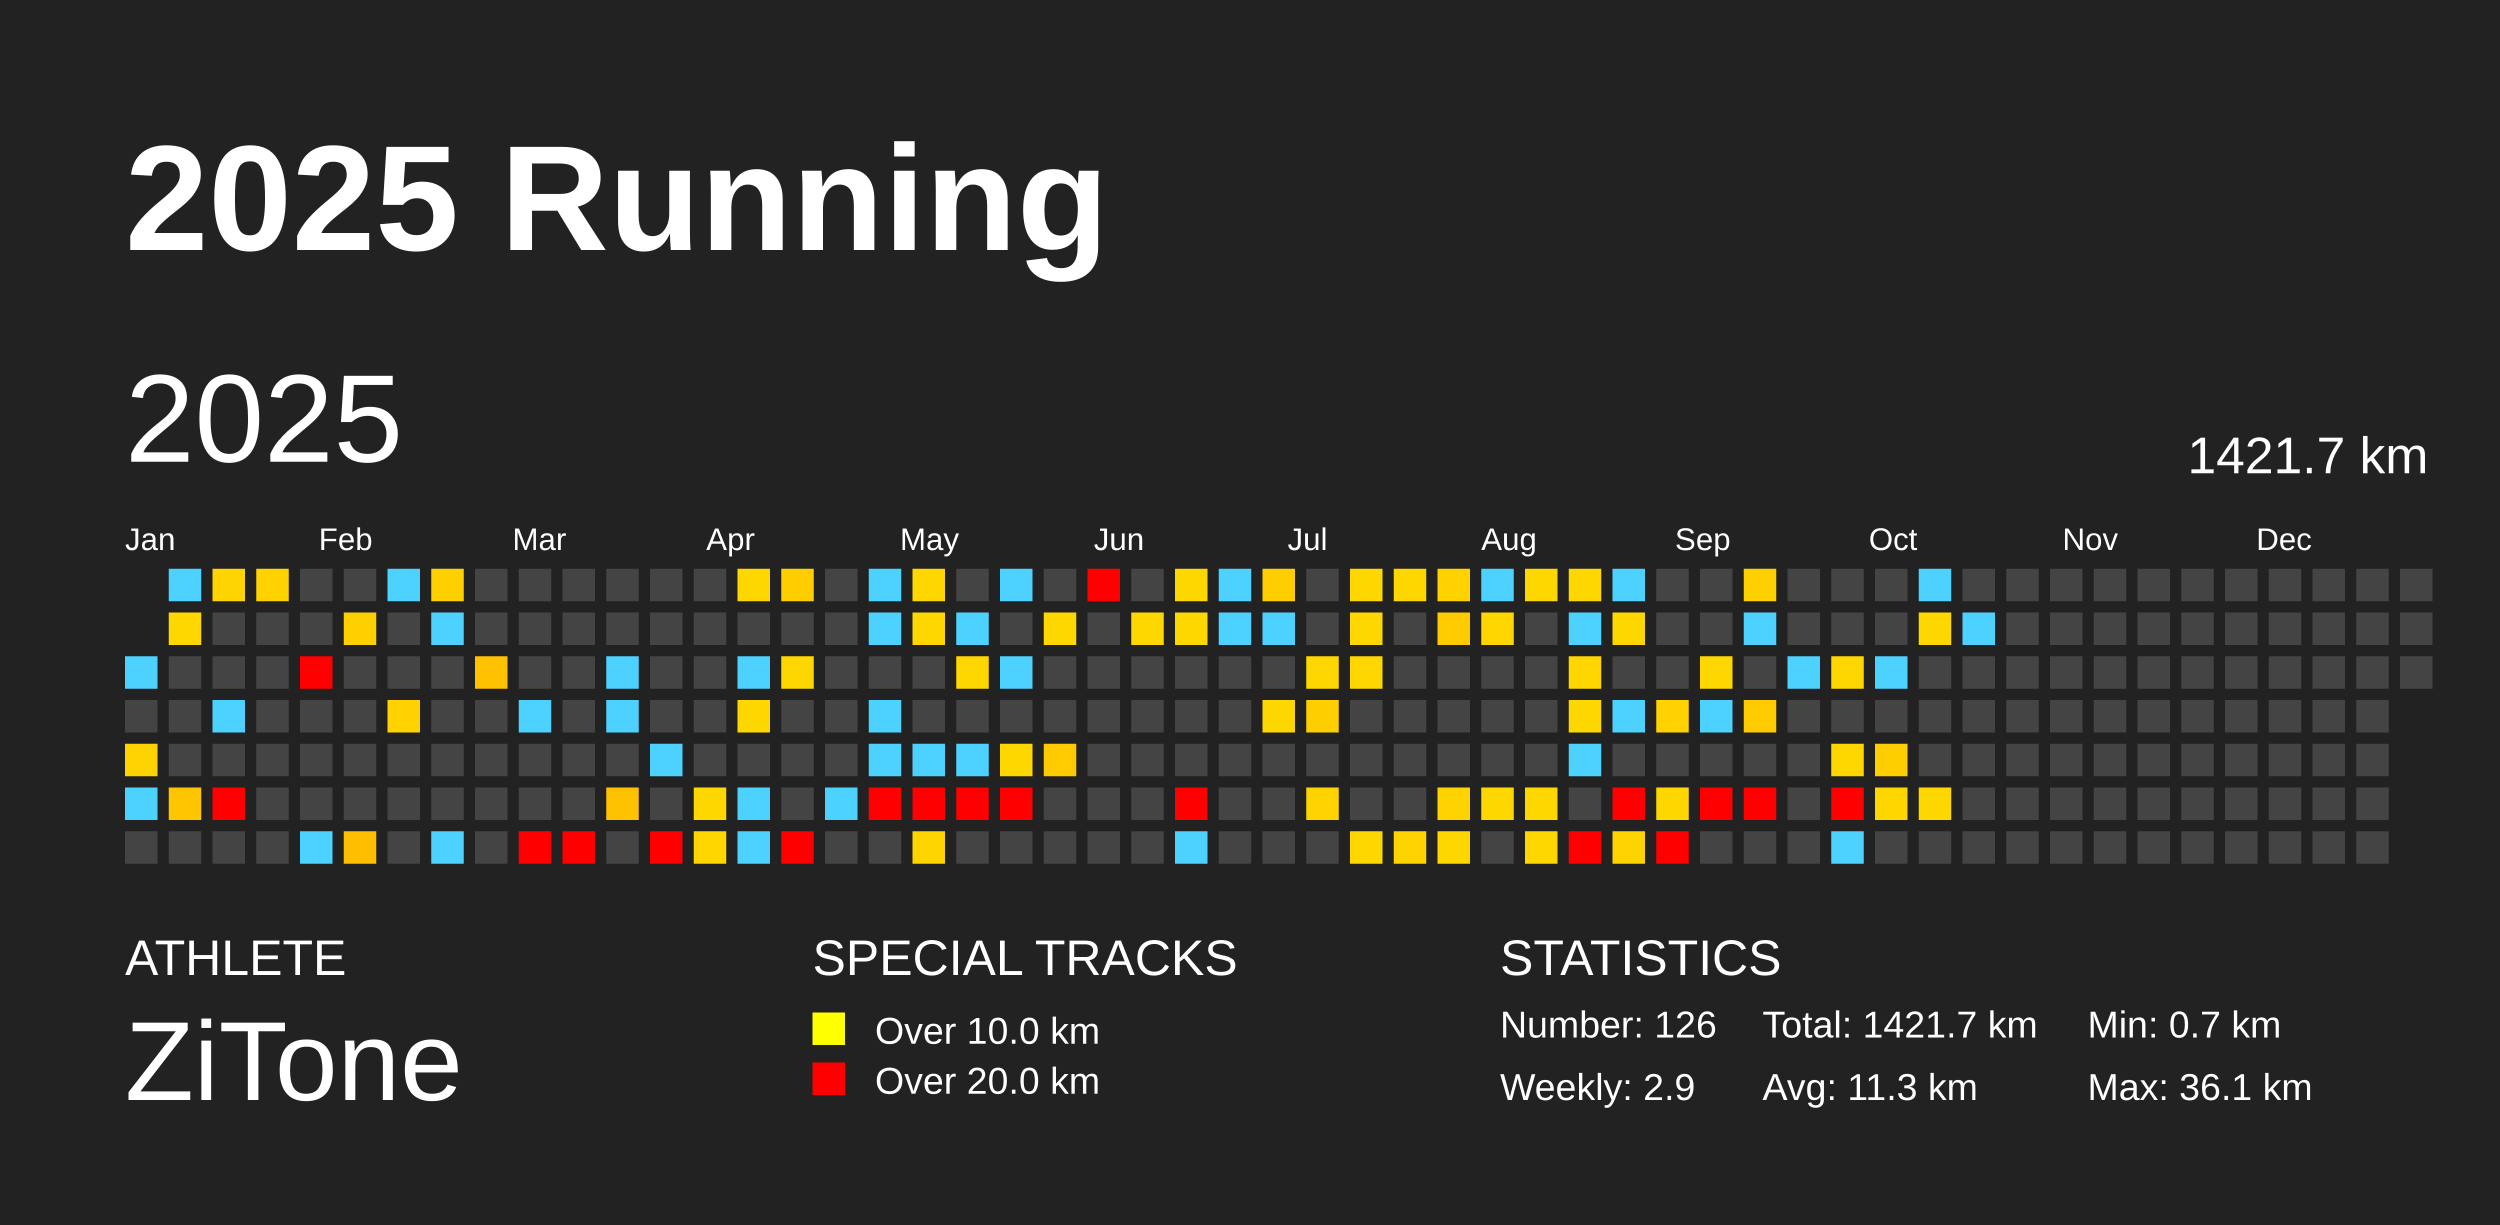
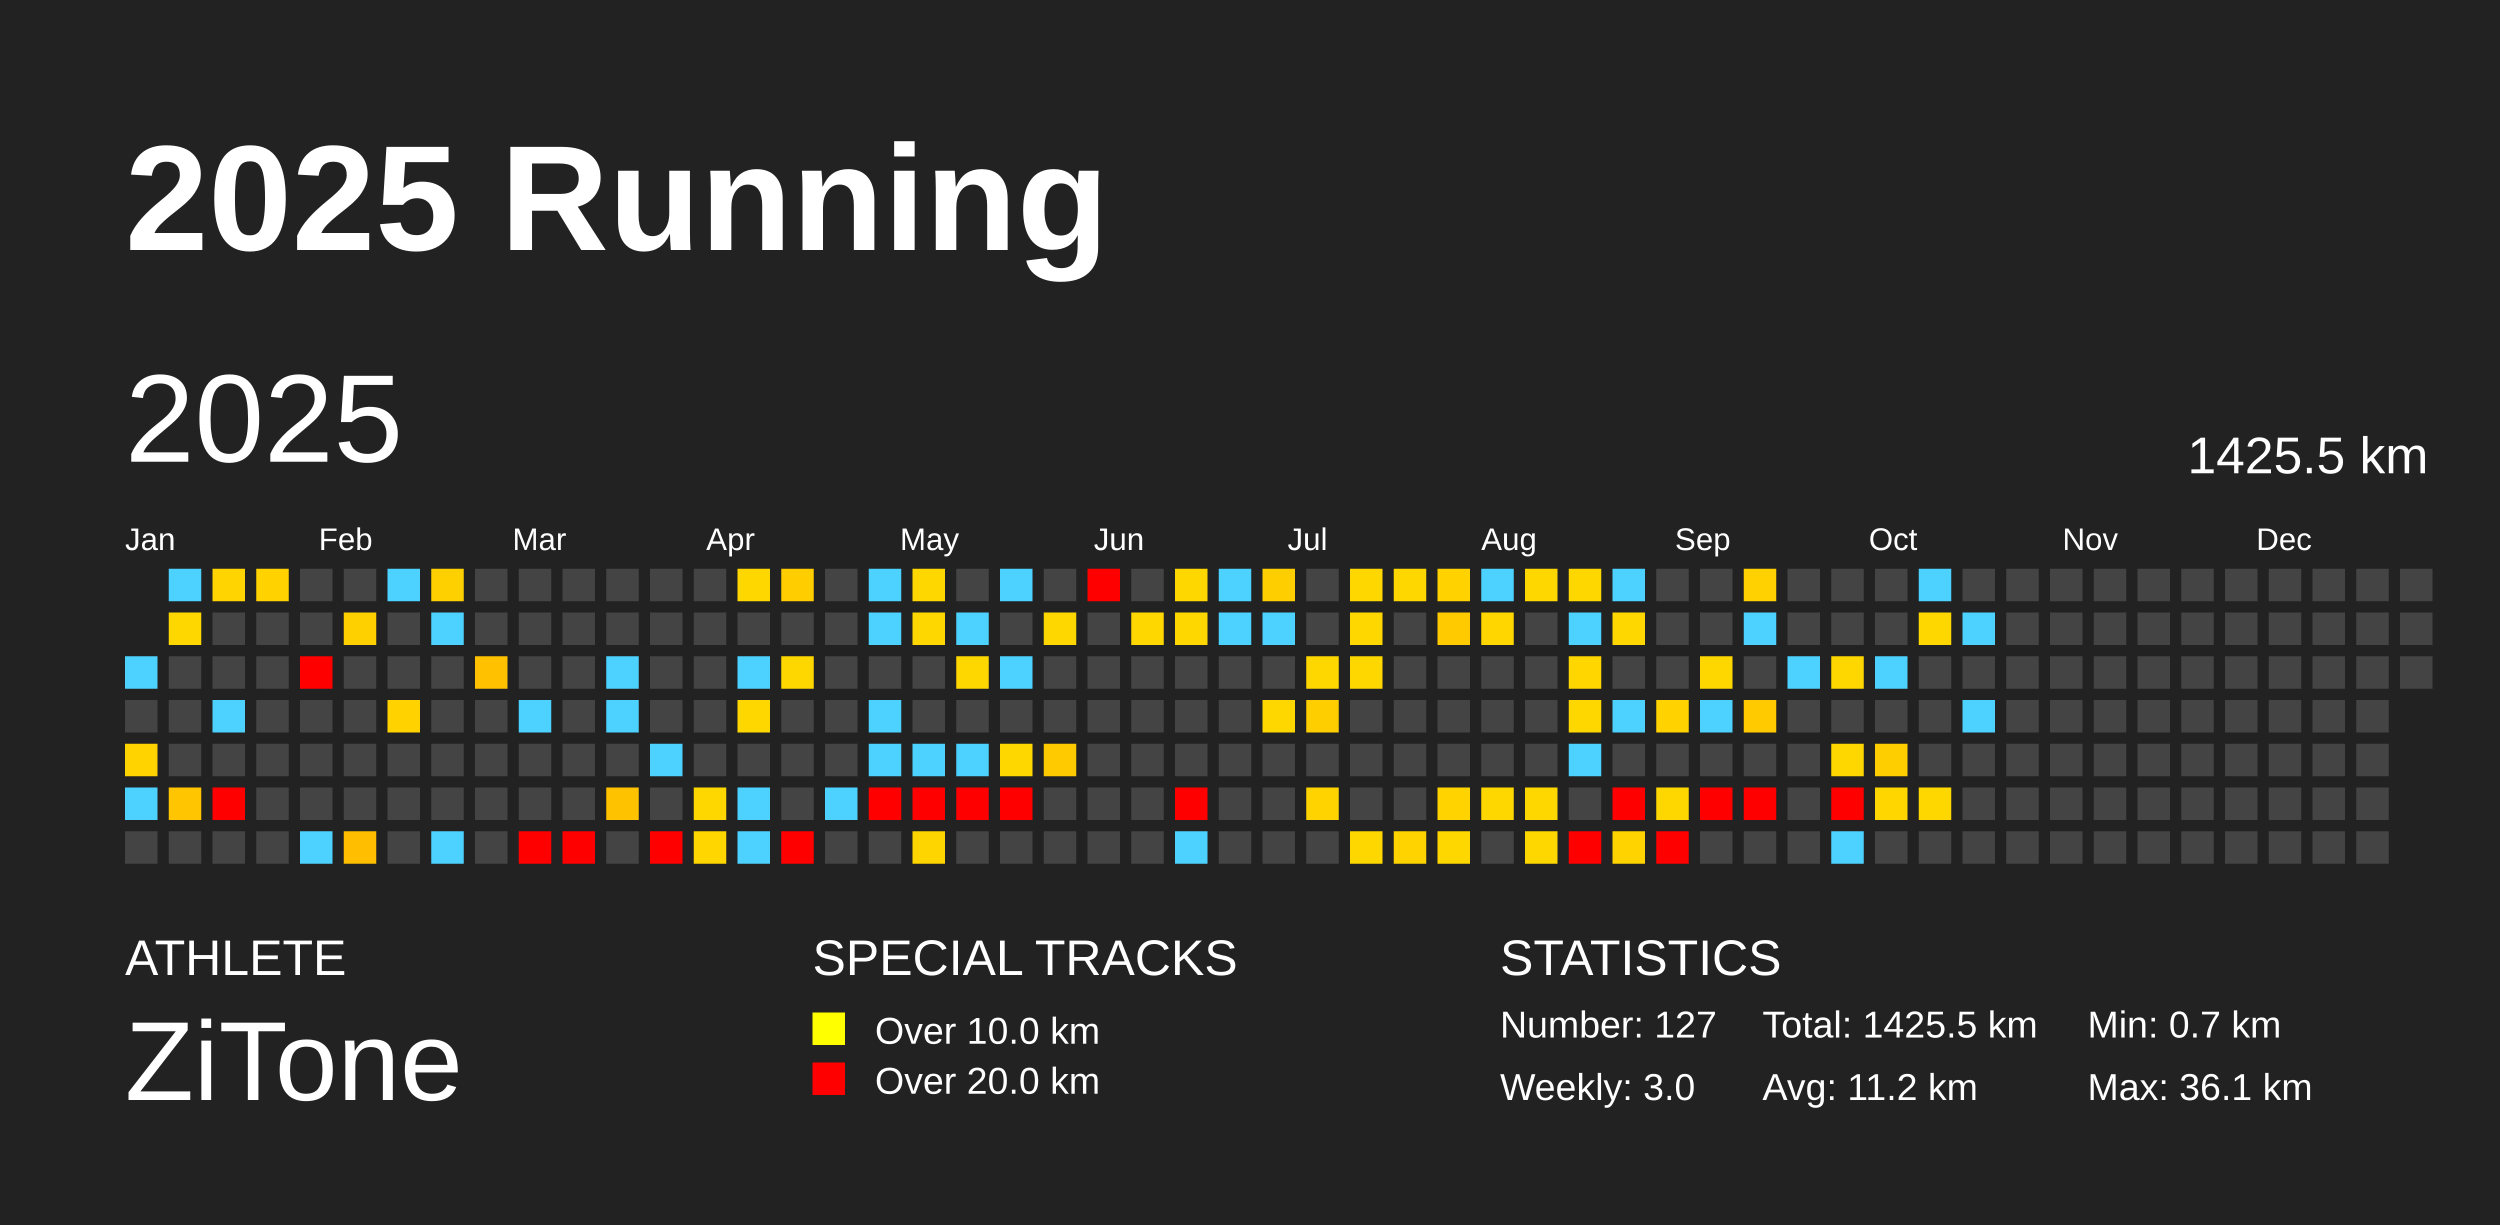
<svg xmlns="http://www.w3.org/2000/svg" baseProfile="full" height="98mm" version="1.1" viewBox="0,0,200,98" width="200mm">
  <defs />
  <rect fill="#222222" height="98" width="200" x="0" y="0" />
  <text fill="#FFFFFF" style="font-size:12px; font-family:Arial; font-weight:bold;" x="10" y="20">2025 Running</text>
  <text fill="#FFFFFF" style="font-size:4px; font-family:Arial" x="10" y="78">ATHLETE</text>
  <text fill="#FFFFFF" style="font-size:9px; font-family:Arial" x="10" y="88">ZiTone</text>
  <text fill="#FFFFFF" style="font-size:4px; font-family:Arial" x="65" y="78">SPECIAL TRACKS</text>
  <rect fill="yellow" height="2.6" width="2.6" x="65" y="81" />
  <text fill="#FFFFFF" style="font-size:3px; font-family:Arial" x="70" y="83.5">Over 10.0 km</text>
  <rect fill="red" height="2.6" width="2.6" x="65" y="85" />
  <text fill="#FFFFFF" style="font-size:3px; font-family:Arial" x="70" y="87.5">Over 20.0 km</text>
  <text fill="#FFFFFF" style="font-size:4px; font-family:Arial" x="120" y="78">STATISTICS</text>
-   <text fill="#FFFFFF" style="font-size:3px; font-family:Arial" x="120" y="83">Number: 126</text>
-   <text fill="#FFFFFF" style="font-size:3px; font-family:Arial" x="120" y="88">Weekly: 2.9</text>
-   <text fill="#FFFFFF" style="font-size:3px; font-family:Arial" x="141" y="83">Total: 1421.7 km</text>
-   <text fill="#FFFFFF" style="font-size:3px; font-family:Arial" x="141" y="88">Avg: 11.3 km</text>
+   <text fill="#FFFFFF" style="font-size:3px; font-family:Arial" x="120" y="83">Number: 127</text>
+   <text fill="#FFFFFF" style="font-size:3px; font-family:Arial" x="120" y="88">Weekly: 3.0</text>
+   <text fill="#FFFFFF" style="font-size:3px; font-family:Arial" x="141" y="83">Total: 1425.5 km</text>
+   <text fill="#FFFFFF" style="font-size:3px; font-family:Arial" x="141" y="88">Avg: 11.2 km</text>
  <text fill="#FFFFFF" style="font-size:3px; font-family:Arial" x="167" y="83">Min: 0.7 km</text>
  <text fill="#FFFFFF" style="font-size:3px; font-family:Arial" x="167" y="88">Max: 36.1 km</text>
  <text dominant-baseline="hanging" fill="#FFFFFF" style="font-size:10.0px; font-family:Arial;" x="10" y="30">2025</text>
-   <text dominant-baseline="hanging" fill="#FFFFFF" style="font-size:4.125px; font-family:Arial;" x="175" y="35">1421.7 km</text>
+   <text dominant-baseline="hanging" fill="#FFFFFF" style="font-size:4.125px; font-family:Arial;" x="175" y="35">1425.5 km</text>
  <text fill="#FFFFFF" style="font-size:2.5px; font-family:Arial" x="10.0" y="44">Jan</text>
  <text fill="#FFFFFF" style="font-size:2.5px; font-family:Arial" x="25.5" y="44">Feb</text>
  <text fill="#FFFFFF" style="font-size:2.5px; font-family:Arial" x="41.0" y="44">Mar</text>
  <text fill="#FFFFFF" style="font-size:2.5px; font-family:Arial" x="56.5" y="44">Apr</text>
  <text fill="#FFFFFF" style="font-size:2.5px; font-family:Arial" x="72.0" y="44">May</text>
  <text fill="#FFFFFF" style="font-size:2.5px; font-family:Arial" x="87.5" y="44">Jun</text>
  <text fill="#FFFFFF" style="font-size:2.5px; font-family:Arial" x="103.0" y="44">Jul</text>
  <text fill="#FFFFFF" style="font-size:2.5px; font-family:Arial" x="118.5" y="44">Aug</text>
  <text fill="#FFFFFF" style="font-size:2.5px; font-family:Arial" x="134.0" y="44">Sep</text>
  <text fill="#FFFFFF" style="font-size:2.5px; font-family:Arial" x="149.5" y="44">Oct</text>
  <text fill="#FFFFFF" style="font-size:2.5px; font-family:Arial" x="165.0" y="44">Nov</text>
  <text fill="#FFFFFF" style="font-size:2.5px; font-family:Arial" x="180.5" y="44">Dec</text>
  <rect fill="#4dd2ff" height="2.6" width="2.6" x="10.0" y="52.5" />
  <rect fill="#444444" height="2.6" width="2.6" x="10.0" y="56.0" />
  <rect fill="#ffd300" height="2.6" width="2.6" x="10.0" y="59.5" />
  <rect fill="#4dd2ff" height="2.6" width="2.6" x="10.0" y="63.0" />
  <rect fill="#444444" height="2.6" width="2.6" x="10.0" y="66.5" />
  <rect fill="#4dd2ff" height="2.6" width="2.6" x="13.5" y="45.5" />
  <rect fill="#ffd700" height="2.6" width="2.6" x="13.5" y="49.0" />
  <rect fill="#444444" height="2.6" width="2.6" x="13.5" y="52.5" />
  <rect fill="#444444" height="2.6" width="2.6" x="13.5" y="56.0" />
  <rect fill="#444444" height="2.6" width="2.6" x="13.5" y="59.5" />
  <rect fill="#ffc500" height="2.6" width="2.6" x="13.5" y="63.0" />
  <rect fill="#444444" height="2.6" width="2.6" x="13.5" y="66.5" />
  <rect fill="#ffd400" height="2.6" width="2.6" x="17.0" y="45.5" />
  <rect fill="#444444" height="2.6" width="2.6" x="17.0" y="49.0" />
  <rect fill="#444444" height="2.6" width="2.6" x="17.0" y="52.5" />
  <rect fill="#4dd2ff" height="2.6" width="2.6" x="17.0" y="56.0" />
  <rect fill="#444444" height="2.6" width="2.6" x="17.0" y="59.5" />
  <rect fill="red" height="2.6" width="2.6" x="17.0" y="63.0" />
  <rect fill="#444444" height="2.6" width="2.6" x="17.0" y="66.5" />
  <rect fill="#ffd200" height="2.6" width="2.6" x="20.5" y="45.5" />
  <rect fill="#444444" height="2.6" width="2.6" x="20.5" y="49.0" />
  <rect fill="#444444" height="2.6" width="2.6" x="20.5" y="52.5" />
  <rect fill="#444444" height="2.6" width="2.6" x="20.5" y="56.0" />
  <rect fill="#444444" height="2.6" width="2.6" x="20.5" y="59.5" />
  <rect fill="#444444" height="2.6" width="2.6" x="20.5" y="63.0" />
  <rect fill="#444444" height="2.6" width="2.6" x="20.5" y="66.5" />
  <rect fill="#444444" height="2.6" width="2.6" x="24.0" y="45.5" />
  <rect fill="#444444" height="2.6" width="2.6" x="24.0" y="49.0" />
  <rect fill="red" height="2.6" width="2.6" x="24.0" y="52.5" />
  <rect fill="#444444" height="2.6" width="2.6" x="24.0" y="56.0" />
  <rect fill="#444444" height="2.6" width="2.6" x="24.0" y="59.5" />
  <rect fill="#444444" height="2.6" width="2.6" x="24.0" y="63.0" />
  <rect fill="#4dd2ff" height="2.6" width="2.6" x="24.0" y="66.5" />
  <rect fill="#444444" height="2.6" width="2.6" x="27.5" y="45.5" />
  <rect fill="#ffd000" height="2.6" width="2.6" x="27.5" y="49.0" />
  <rect fill="#444444" height="2.6" width="2.6" x="27.5" y="52.5" />
  <rect fill="#444444" height="2.6" width="2.6" x="27.5" y="56.0" />
  <rect fill="#444444" height="2.6" width="2.6" x="27.5" y="59.5" />
  <rect fill="#444444" height="2.6" width="2.6" x="27.5" y="63.0" />
  <rect fill="#ffbe00" height="2.6" width="2.6" x="27.5" y="66.5" />
  <rect fill="#4dd2ff" height="2.6" width="2.6" x="31.0" y="45.5" />
  <rect fill="#444444" height="2.6" width="2.6" x="31.0" y="49.0" />
  <rect fill="#444444" height="2.6" width="2.6" x="31.0" y="52.5" />
  <rect fill="#ffd200" height="2.6" width="2.6" x="31.0" y="56.0" />
  <rect fill="#444444" height="2.6" width="2.6" x="31.0" y="59.5" />
  <rect fill="#444444" height="2.6" width="2.6" x="31.0" y="63.0" />
  <rect fill="#444444" height="2.6" width="2.6" x="31.0" y="66.5" />
  <rect fill="#ffd000" height="2.6" width="2.6" x="34.5" y="45.5" />
  <rect fill="#4dd2ff" height="2.6" width="2.6" x="34.5" y="49.0" />
  <rect fill="#444444" height="2.6" width="2.6" x="34.5" y="52.5" />
  <rect fill="#444444" height="2.6" width="2.6" x="34.5" y="56.0" />
  <rect fill="#444444" height="2.6" width="2.6" x="34.5" y="59.5" />
  <rect fill="#444444" height="2.6" width="2.6" x="34.5" y="63.0" />
  <rect fill="#4dd2ff" height="2.6" width="2.6" x="34.5" y="66.5" />
  <rect fill="#444444" height="2.6" width="2.6" x="38.0" y="45.5" />
  <rect fill="#444444" height="2.6" width="2.6" x="38.0" y="49.0" />
  <rect fill="#ffc100" height="2.6" width="2.6" x="38.0" y="52.5" />
  <rect fill="#444444" height="2.6" width="2.6" x="38.0" y="56.0" />
  <rect fill="#444444" height="2.6" width="2.6" x="38.0" y="59.5" />
  <rect fill="#444444" height="2.6" width="2.6" x="38.0" y="63.0" />
  <rect fill="#444444" height="2.6" width="2.6" x="38.0" y="66.5" />
  <rect fill="#444444" height="2.6" width="2.6" x="41.5" y="45.5" />
  <rect fill="#444444" height="2.6" width="2.6" x="41.5" y="49.0" />
  <rect fill="#444444" height="2.6" width="2.6" x="41.5" y="52.5" />
  <rect fill="#4dd2ff" height="2.6" width="2.6" x="41.5" y="56.0" />
  <rect fill="#444444" height="2.6" width="2.6" x="41.5" y="59.5" />
  <rect fill="#444444" height="2.6" width="2.6" x="41.5" y="63.0" />
  <rect fill="red" height="2.6" width="2.6" x="41.5" y="66.5" />
  <rect fill="#444444" height="2.6" width="2.6" x="45.0" y="45.5" />
  <rect fill="#444444" height="2.6" width="2.6" x="45.0" y="49.0" />
  <rect fill="#444444" height="2.6" width="2.6" x="45.0" y="52.5" />
  <rect fill="#444444" height="2.6" width="2.6" x="45.0" y="56.0" />
  <rect fill="#444444" height="2.6" width="2.6" x="45.0" y="59.5" />
  <rect fill="#444444" height="2.6" width="2.6" x="45.0" y="63.0" />
  <rect fill="red" height="2.6" width="2.6" x="45.0" y="66.5" />
  <rect fill="#444444" height="2.6" width="2.6" x="48.5" y="45.5" />
  <rect fill="#444444" height="2.6" width="2.6" x="48.5" y="49.0" />
  <rect fill="#4dd2ff" height="2.6" width="2.6" x="48.5" y="52.5" />
  <rect fill="#4dd2ff" height="2.6" width="2.6" x="48.5" y="56.0" />
  <rect fill="#444444" height="2.6" width="2.6" x="48.5" y="59.5" />
  <rect fill="#ffc200" height="2.6" width="2.6" x="48.5" y="63.0" />
  <rect fill="#444444" height="2.6" width="2.6" x="48.5" y="66.5" />
  <rect fill="#444444" height="2.6" width="2.6" x="52.0" y="45.5" />
  <rect fill="#444444" height="2.6" width="2.6" x="52.0" y="49.0" />
  <rect fill="#444444" height="2.6" width="2.6" x="52.0" y="52.5" />
  <rect fill="#444444" height="2.6" width="2.6" x="52.0" y="56.0" />
  <rect fill="#4dd2ff" height="2.6" width="2.6" x="52.0" y="59.5" />
  <rect fill="#444444" height="2.6" width="2.6" x="52.0" y="63.0" />
  <rect fill="red" height="2.6" width="2.6" x="52.0" y="66.5" />
  <rect fill="#444444" height="2.6" width="2.6" x="55.5" y="45.5" />
  <rect fill="#444444" height="2.6" width="2.6" x="55.5" y="49.0" />
  <rect fill="#444444" height="2.6" width="2.6" x="55.5" y="52.5" />
  <rect fill="#444444" height="2.6" width="2.6" x="55.5" y="56.0" />
  <rect fill="#444444" height="2.6" width="2.6" x="55.5" y="59.5" />
  <rect fill="#ffd700" height="2.6" width="2.6" x="55.5" y="63.0" />
  <rect fill="#ffd600" height="2.6" width="2.6" x="55.5" y="66.5" />
  <rect fill="#ffd700" height="2.6" width="2.6" x="59.0" y="45.5" />
  <rect fill="#444444" height="2.6" width="2.6" x="59.0" y="49.0" />
  <rect fill="#4dd2ff" height="2.6" width="2.6" x="59.0" y="52.5" />
  <rect fill="#ffd700" height="2.6" width="2.6" x="59.0" y="56.0" />
  <rect fill="#444444" height="2.6" width="2.6" x="59.0" y="59.5" />
  <rect fill="#4dd2ff" height="2.6" width="2.6" x="59.0" y="63.0" />
  <rect fill="#4dd2ff" height="2.6" width="2.6" x="59.0" y="66.5" />
  <rect fill="#ffcd00" height="2.6" width="2.6" x="62.5" y="45.5" />
  <rect fill="#444444" height="2.6" width="2.6" x="62.5" y="49.0" />
  <rect fill="#ffd700" height="2.6" width="2.6" x="62.5" y="52.5" />
  <rect fill="#444444" height="2.6" width="2.6" x="62.5" y="56.0" />
  <rect fill="#444444" height="2.6" width="2.6" x="62.5" y="59.5" />
  <rect fill="#444444" height="2.6" width="2.6" x="62.5" y="63.0" />
  <rect fill="red" height="2.6" width="2.6" x="62.5" y="66.5" />
  <rect fill="#444444" height="2.6" width="2.6" x="66.0" y="45.5" />
  <rect fill="#444444" height="2.6" width="2.6" x="66.0" y="49.0" />
  <rect fill="#444444" height="2.6" width="2.6" x="66.0" y="52.5" />
  <rect fill="#444444" height="2.6" width="2.6" x="66.0" y="56.0" />
  <rect fill="#444444" height="2.6" width="2.6" x="66.0" y="59.5" />
  <rect fill="#4dd2ff" height="2.6" width="2.6" x="66.0" y="63.0" />
  <rect fill="#444444" height="2.6" width="2.6" x="66.0" y="66.5" />
  <rect fill="#4dd2ff" height="2.6" width="2.6" x="69.5" y="45.5" />
  <rect fill="#4dd2ff" height="2.6" width="2.6" x="69.5" y="49.0" />
  <rect fill="#444444" height="2.6" width="2.6" x="69.5" y="52.5" />
  <rect fill="#4dd2ff" height="2.6" width="2.6" x="69.5" y="56.0" />
  <rect fill="#4dd2ff" height="2.6" width="2.6" x="69.5" y="59.5" />
  <rect fill="red" height="2.6" width="2.6" x="69.5" y="63.0" />
  <rect fill="#444444" height="2.6" width="2.6" x="69.5" y="66.5" />
  <rect fill="#ffd700" height="2.6" width="2.6" x="73.0" y="45.5" />
  <rect fill="#ffd700" height="2.6" width="2.6" x="73.0" y="49.0" />
  <rect fill="#444444" height="2.6" width="2.6" x="73.0" y="52.5" />
  <rect fill="#444444" height="2.6" width="2.6" x="73.0" y="56.0" />
  <rect fill="#4dd2ff" height="2.6" width="2.6" x="73.0" y="59.5" />
  <rect fill="red" height="2.6" width="2.6" x="73.0" y="63.0" />
  <rect fill="#ffd500" height="2.6" width="2.6" x="73.0" y="66.5" />
  <rect fill="#444444" height="2.6" width="2.6" x="76.5" y="45.5" />
  <rect fill="#4dd2ff" height="2.6" width="2.6" x="76.5" y="49.0" />
  <rect fill="#ffd700" height="2.6" width="2.6" x="76.5" y="52.5" />
  <rect fill="#444444" height="2.6" width="2.6" x="76.5" y="56.0" />
  <rect fill="#4dd2ff" height="2.6" width="2.6" x="76.5" y="59.5" />
  <rect fill="red" height="2.6" width="2.6" x="76.5" y="63.0" />
  <rect fill="#444444" height="2.6" width="2.6" x="76.5" y="66.5" />
  <rect fill="#4dd2ff" height="2.6" width="2.6" x="80.0" y="45.5" />
  <rect fill="#444444" height="2.6" width="2.6" x="80.0" y="49.0" />
  <rect fill="#4dd2ff" height="2.6" width="2.6" x="80.0" y="52.5" />
  <rect fill="#444444" height="2.6" width="2.6" x="80.0" y="56.0" />
  <rect fill="#ffd700" height="2.6" width="2.6" x="80.0" y="59.5" />
  <rect fill="red" height="2.6" width="2.6" x="80.0" y="63.0" />
  <rect fill="#444444" height="2.6" width="2.6" x="80.0" y="66.5" />
  <rect fill="#444444" height="2.6" width="2.6" x="83.5" y="45.5" />
  <rect fill="#ffd700" height="2.6" width="2.6" x="83.5" y="49.0" />
  <rect fill="#444444" height="2.6" width="2.6" x="83.5" y="52.5" />
  <rect fill="#444444" height="2.6" width="2.6" x="83.5" y="56.0" />
  <rect fill="#ffcb00" height="2.6" width="2.6" x="83.5" y="59.5" />
  <rect fill="#444444" height="2.6" width="2.6" x="83.5" y="63.0" />
  <rect fill="#444444" height="2.6" width="2.6" x="83.5" y="66.5" />
  <rect fill="red" height="2.6" width="2.6" x="87.0" y="45.5" />
  <rect fill="#444444" height="2.6" width="2.6" x="87.0" y="49.0" />
  <rect fill="#444444" height="2.6" width="2.6" x="87.0" y="52.5" />
  <rect fill="#444444" height="2.6" width="2.6" x="87.0" y="56.0" />
  <rect fill="#444444" height="2.6" width="2.6" x="87.0" y="59.5" />
  <rect fill="#444444" height="2.6" width="2.6" x="87.0" y="63.0" />
  <rect fill="#444444" height="2.6" width="2.6" x="87.0" y="66.5" />
  <rect fill="#444444" height="2.6" width="2.6" x="90.5" y="45.5" />
  <rect fill="#ffd700" height="2.6" width="2.6" x="90.5" y="49.0" />
  <rect fill="#444444" height="2.6" width="2.6" x="90.5" y="52.5" />
  <rect fill="#444444" height="2.6" width="2.6" x="90.5" y="56.0" />
  <rect fill="#444444" height="2.6" width="2.6" x="90.5" y="59.5" />
  <rect fill="#444444" height="2.6" width="2.6" x="90.5" y="63.0" />
  <rect fill="#444444" height="2.6" width="2.6" x="90.5" y="66.5" />
  <rect fill="#ffd700" height="2.6" width="2.6" x="94.0" y="45.5" />
  <rect fill="#ffd700" height="2.6" width="2.6" x="94.0" y="49.0" />
  <rect fill="#444444" height="2.6" width="2.6" x="94.0" y="52.5" />
  <rect fill="#444444" height="2.6" width="2.6" x="94.0" y="56.0" />
  <rect fill="#444444" height="2.6" width="2.6" x="94.0" y="59.5" />
  <rect fill="red" height="2.6" width="2.6" x="94.0" y="63.0" />
  <rect fill="#4dd2ff" height="2.6" width="2.6" x="94.0" y="66.5" />
  <rect fill="#4dd2ff" height="2.6" width="2.6" x="97.5" y="45.5" />
  <rect fill="#4dd2ff" height="2.6" width="2.6" x="97.5" y="49.0" />
  <rect fill="#444444" height="2.6" width="2.6" x="97.5" y="52.5" />
  <rect fill="#444444" height="2.6" width="2.6" x="97.5" y="56.0" />
  <rect fill="#444444" height="2.6" width="2.6" x="97.5" y="59.5" />
  <rect fill="#444444" height="2.6" width="2.6" x="97.5" y="63.0" />
  <rect fill="#444444" height="2.6" width="2.6" x="97.5" y="66.5" />
  <rect fill="#ffce00" height="2.6" width="2.6" x="101.0" y="45.5" />
  <rect fill="#4dd2ff" height="2.6" width="2.6" x="101.0" y="49.0" />
  <rect fill="#444444" height="2.6" width="2.6" x="101.0" y="52.5" />
  <rect fill="#ffd700" height="2.6" width="2.6" x="101.0" y="56.0" />
  <rect fill="#444444" height="2.6" width="2.6" x="101.0" y="59.5" />
  <rect fill="#444444" height="2.6" width="2.6" x="101.0" y="63.0" />
  <rect fill="#444444" height="2.6" width="2.6" x="101.0" y="66.5" />
  <rect fill="#444444" height="2.6" width="2.6" x="104.5" y="45.5" />
  <rect fill="#444444" height="2.6" width="2.6" x="104.5" y="49.0" />
  <rect fill="#ffd700" height="2.6" width="2.6" x="104.5" y="52.5" />
  <rect fill="#ffce00" height="2.6" width="2.6" x="104.5" y="56.0" />
  <rect fill="#444444" height="2.6" width="2.6" x="104.5" y="59.5" />
  <rect fill="#ffd300" height="2.6" width="2.6" x="104.5" y="63.0" />
  <rect fill="#444444" height="2.6" width="2.6" x="104.5" y="66.5" />
  <rect fill="#ffd700" height="2.6" width="2.6" x="108.0" y="45.5" />
  <rect fill="#ffd700" height="2.6" width="2.6" x="108.0" y="49.0" />
  <rect fill="#ffd700" height="2.6" width="2.6" x="108.0" y="52.5" />
  <rect fill="#444444" height="2.6" width="2.6" x="108.0" y="56.0" />
  <rect fill="#444444" height="2.6" width="2.6" x="108.0" y="59.5" />
  <rect fill="#444444" height="2.6" width="2.6" x="108.0" y="63.0" />
  <rect fill="#ffd700" height="2.6" width="2.6" x="108.0" y="66.5" />
  <rect fill="#ffd700" height="2.6" width="2.6" x="111.5" y="45.5" />
  <rect fill="#444444" height="2.6" width="2.6" x="111.5" y="49.0" />
  <rect fill="#444444" height="2.6" width="2.6" x="111.5" y="52.5" />
  <rect fill="#444444" height="2.6" width="2.6" x="111.5" y="56.0" />
  <rect fill="#444444" height="2.6" width="2.6" x="111.5" y="59.5" />
  <rect fill="#444444" height="2.6" width="2.6" x="111.5" y="63.0" />
  <rect fill="#ffd300" height="2.6" width="2.6" x="111.5" y="66.5" />
  <rect fill="#ffd200" height="2.6" width="2.6" x="115.0" y="45.5" />
  <rect fill="#ffca00" height="2.6" width="2.6" x="115.0" y="49.0" />
  <rect fill="#444444" height="2.6" width="2.6" x="115.0" y="52.5" />
  <rect fill="#444444" height="2.6" width="2.6" x="115.0" y="56.0" />
  <rect fill="#444444" height="2.6" width="2.6" x="115.0" y="59.5" />
  <rect fill="#ffd300" height="2.6" width="2.6" x="115.0" y="63.0" />
  <rect fill="#ffd700" height="2.6" width="2.6" x="115.0" y="66.5" />
  <rect fill="#4dd2ff" height="2.6" width="2.6" x="118.5" y="45.5" />
  <rect fill="#ffd600" height="2.6" width="2.6" x="118.5" y="49.0" />
  <rect fill="#444444" height="2.6" width="2.6" x="118.5" y="52.5" />
  <rect fill="#444444" height="2.6" width="2.6" x="118.5" y="56.0" />
  <rect fill="#444444" height="2.6" width="2.6" x="118.5" y="59.5" />
  <rect fill="#ffd700" height="2.6" width="2.6" x="118.5" y="63.0" />
  <rect fill="#444444" height="2.6" width="2.6" x="118.5" y="66.5" />
  <rect fill="#ffd700" height="2.6" width="2.6" x="122.0" y="45.5" />
  <rect fill="#444444" height="2.6" width="2.6" x="122.0" y="49.0" />
  <rect fill="#444444" height="2.6" width="2.6" x="122.0" y="52.5" />
  <rect fill="#444444" height="2.6" width="2.6" x="122.0" y="56.0" />
  <rect fill="#444444" height="2.6" width="2.6" x="122.0" y="59.5" />
  <rect fill="#ffd700" height="2.6" width="2.6" x="122.0" y="63.0" />
  <rect fill="#ffd700" height="2.6" width="2.6" x="122.0" y="66.5" />
  <rect fill="#ffd700" height="2.6" width="2.6" x="125.5" y="45.5" />
  <rect fill="#4dd2ff" height="2.6" width="2.6" x="125.5" y="49.0" />
  <rect fill="#ffd600" height="2.6" width="2.6" x="125.5" y="52.5" />
  <rect fill="#ffd700" height="2.6" width="2.6" x="125.5" y="56.0" />
  <rect fill="#4dd2ff" height="2.6" width="2.6" x="125.5" y="59.5" />
  <rect fill="#444444" height="2.6" width="2.6" x="125.5" y="63.0" />
  <rect fill="red" height="2.6" width="2.6" x="125.5" y="66.5" />
  <rect fill="#4dd2ff" height="2.6" width="2.6" x="129.0" y="45.5" />
  <rect fill="#ffd700" height="2.6" width="2.6" x="129.0" y="49.0" />
  <rect fill="#444444" height="2.6" width="2.6" x="129.0" y="52.5" />
  <rect fill="#4dd2ff" height="2.6" width="2.6" x="129.0" y="56.0" />
  <rect fill="#444444" height="2.6" width="2.6" x="129.0" y="59.5" />
  <rect fill="red" height="2.6" width="2.6" x="129.0" y="63.0" />
  <rect fill="#ffd300" height="2.6" width="2.6" x="129.0" y="66.5" />
  <rect fill="#444444" height="2.6" width="2.6" x="132.5" y="45.5" />
  <rect fill="#444444" height="2.6" width="2.6" x="132.5" y="49.0" />
  <rect fill="#444444" height="2.6" width="2.6" x="132.5" y="52.5" />
  <rect fill="#ffd200" height="2.6" width="2.6" x="132.5" y="56.0" />
  <rect fill="#444444" height="2.6" width="2.6" x="132.5" y="59.5" />
  <rect fill="#ffd700" height="2.6" width="2.6" x="132.5" y="63.0" />
  <rect fill="red" height="2.6" width="2.6" x="132.5" y="66.5" />
  <rect fill="#444444" height="2.6" width="2.6" x="136.0" y="45.5" />
  <rect fill="#444444" height="2.6" width="2.6" x="136.0" y="49.0" />
  <rect fill="#ffd700" height="2.6" width="2.6" x="136.0" y="52.5" />
  <rect fill="#4dd2ff" height="2.6" width="2.6" x="136.0" y="56.0" />
  <rect fill="#444444" height="2.6" width="2.6" x="136.0" y="59.5" />
  <rect fill="red" height="2.6" width="2.6" x="136.0" y="63.0" />
  <rect fill="#444444" height="2.6" width="2.6" x="136.0" y="66.5" />
  <rect fill="#ffd100" height="2.6" width="2.6" x="139.5" y="45.5" />
  <rect fill="#4dd2ff" height="2.6" width="2.6" x="139.5" y="49.0" />
  <rect fill="#444444" height="2.6" width="2.6" x="139.5" y="52.5" />
  <rect fill="#ffca00" height="2.6" width="2.6" x="139.5" y="56.0" />
  <rect fill="#444444" height="2.6" width="2.6" x="139.5" y="59.5" />
  <rect fill="red" height="2.6" width="2.6" x="139.5" y="63.0" />
  <rect fill="#444444" height="2.6" width="2.6" x="139.5" y="66.5" />
  <rect fill="#444444" height="2.6" width="2.6" x="143.0" y="45.5" />
  <rect fill="#444444" height="2.6" width="2.6" x="143.0" y="49.0" />
  <rect fill="#4dd2ff" height="2.6" width="2.6" x="143.0" y="52.5" />
  <rect fill="#444444" height="2.6" width="2.6" x="143.0" y="56.0" />
  <rect fill="#444444" height="2.6" width="2.6" x="143.0" y="59.5" />
  <rect fill="#444444" height="2.6" width="2.6" x="143.0" y="63.0" />
  <rect fill="#444444" height="2.6" width="2.6" x="143.0" y="66.5" />
  <rect fill="#444444" height="2.6" width="2.6" x="146.5" y="45.5" />
  <rect fill="#444444" height="2.6" width="2.6" x="146.5" y="49.0" />
  <rect fill="#ffd700" height="2.6" width="2.6" x="146.5" y="52.5" />
  <rect fill="#444444" height="2.6" width="2.6" x="146.5" y="56.0" />
  <rect fill="#ffd700" height="2.6" width="2.6" x="146.5" y="59.5" />
  <rect fill="red" height="2.6" width="2.6" x="146.5" y="63.0" />
  <rect fill="#4dd2ff" height="2.6" width="2.6" x="146.5" y="66.5" />
  <rect fill="#444444" height="2.6" width="2.6" x="150.0" y="45.5" />
  <rect fill="#444444" height="2.6" width="2.6" x="150.0" y="49.0" />
  <rect fill="#4dd2ff" height="2.6" width="2.6" x="150.0" y="52.5" />
  <rect fill="#444444" height="2.6" width="2.6" x="150.0" y="56.0" />
  <rect fill="#ffce00" height="2.6" width="2.6" x="150.0" y="59.5" />
  <rect fill="#ffd600" height="2.6" width="2.6" x="150.0" y="63.0" />
  <rect fill="#444444" height="2.6" width="2.6" x="150.0" y="66.5" />
  <rect fill="#4dd2ff" height="2.6" width="2.6" x="153.5" y="45.5" />
  <rect fill="#ffd700" height="2.6" width="2.6" x="153.5" y="49.0" />
  <rect fill="#444444" height="2.6" width="2.6" x="153.5" y="52.5" />
  <rect fill="#444444" height="2.6" width="2.6" x="153.5" y="56.0" />
  <rect fill="#444444" height="2.6" width="2.6" x="153.5" y="59.5" />
  <rect fill="#ffd700" height="2.6" width="2.6" x="153.5" y="63.0" />
  <rect fill="#444444" height="2.6" width="2.6" x="153.5" y="66.5" />
  <rect fill="#444444" height="2.6" width="2.6" x="157.0" y="45.5" />
  <rect fill="#4dd2ff" height="2.6" width="2.6" x="157.0" y="49.0" />
  <rect fill="#444444" height="2.6" width="2.6" x="157.0" y="52.5" />
-   <rect fill="#444444" height="2.6" width="2.6" x="157.0" y="56.0" />
+   <rect fill="#4dd2ff" height="2.6" width="2.6" x="157.0" y="56.0" />
  <rect fill="#444444" height="2.6" width="2.6" x="157.0" y="59.5" />
  <rect fill="#444444" height="2.6" width="2.6" x="157.0" y="63.0" />
  <rect fill="#444444" height="2.6" width="2.6" x="157.0" y="66.5" />
  <rect fill="#444444" height="2.6" width="2.6" x="160.5" y="45.5" />
  <rect fill="#444444" height="2.6" width="2.6" x="160.5" y="49.0" />
  <rect fill="#444444" height="2.6" width="2.6" x="160.5" y="52.5" />
  <rect fill="#444444" height="2.6" width="2.6" x="160.5" y="56.0" />
  <rect fill="#444444" height="2.6" width="2.6" x="160.5" y="59.5" />
  <rect fill="#444444" height="2.6" width="2.6" x="160.5" y="63.0" />
  <rect fill="#444444" height="2.6" width="2.6" x="160.5" y="66.5" />
  <rect fill="#444444" height="2.6" width="2.6" x="164.0" y="45.5" />
  <rect fill="#444444" height="2.6" width="2.6" x="164.0" y="49.0" />
  <rect fill="#444444" height="2.6" width="2.6" x="164.0" y="52.5" />
  <rect fill="#444444" height="2.6" width="2.6" x="164.0" y="56.0" />
  <rect fill="#444444" height="2.6" width="2.6" x="164.0" y="59.5" />
  <rect fill="#444444" height="2.6" width="2.6" x="164.0" y="63.0" />
  <rect fill="#444444" height="2.6" width="2.6" x="164.0" y="66.5" />
  <rect fill="#444444" height="2.6" width="2.6" x="167.5" y="45.5" />
  <rect fill="#444444" height="2.6" width="2.6" x="167.5" y="49.0" />
  <rect fill="#444444" height="2.6" width="2.6" x="167.5" y="52.5" />
  <rect fill="#444444" height="2.6" width="2.6" x="167.5" y="56.0" />
  <rect fill="#444444" height="2.6" width="2.6" x="167.5" y="59.5" />
  <rect fill="#444444" height="2.6" width="2.6" x="167.5" y="63.0" />
  <rect fill="#444444" height="2.6" width="2.6" x="167.5" y="66.5" />
  <rect fill="#444444" height="2.6" width="2.6" x="171.0" y="45.5" />
  <rect fill="#444444" height="2.6" width="2.6" x="171.0" y="49.0" />
  <rect fill="#444444" height="2.6" width="2.6" x="171.0" y="52.5" />
  <rect fill="#444444" height="2.6" width="2.6" x="171.0" y="56.0" />
  <rect fill="#444444" height="2.6" width="2.6" x="171.0" y="59.5" />
  <rect fill="#444444" height="2.6" width="2.6" x="171.0" y="63.0" />
  <rect fill="#444444" height="2.6" width="2.6" x="171.0" y="66.5" />
  <rect fill="#444444" height="2.6" width="2.6" x="174.5" y="45.5" />
  <rect fill="#444444" height="2.6" width="2.6" x="174.5" y="49.0" />
  <rect fill="#444444" height="2.6" width="2.6" x="174.5" y="52.5" />
  <rect fill="#444444" height="2.6" width="2.6" x="174.5" y="56.0" />
  <rect fill="#444444" height="2.6" width="2.6" x="174.5" y="59.5" />
  <rect fill="#444444" height="2.6" width="2.6" x="174.5" y="63.0" />
  <rect fill="#444444" height="2.6" width="2.6" x="174.5" y="66.5" />
  <rect fill="#444444" height="2.6" width="2.6" x="178.0" y="45.5" />
  <rect fill="#444444" height="2.6" width="2.6" x="178.0" y="49.0" />
  <rect fill="#444444" height="2.6" width="2.6" x="178.0" y="52.5" />
  <rect fill="#444444" height="2.6" width="2.6" x="178.0" y="56.0" />
  <rect fill="#444444" height="2.6" width="2.6" x="178.0" y="59.5" />
  <rect fill="#444444" height="2.6" width="2.6" x="178.0" y="63.0" />
  <rect fill="#444444" height="2.6" width="2.6" x="178.0" y="66.5" />
  <rect fill="#444444" height="2.6" width="2.6" x="181.5" y="45.5" />
  <rect fill="#444444" height="2.6" width="2.6" x="181.5" y="49.0" />
  <rect fill="#444444" height="2.6" width="2.6" x="181.5" y="52.5" />
  <rect fill="#444444" height="2.6" width="2.6" x="181.5" y="56.0" />
  <rect fill="#444444" height="2.6" width="2.6" x="181.5" y="59.5" />
  <rect fill="#444444" height="2.6" width="2.6" x="181.5" y="63.0" />
  <rect fill="#444444" height="2.6" width="2.6" x="181.5" y="66.5" />
  <rect fill="#444444" height="2.6" width="2.6" x="185.0" y="45.5" />
  <rect fill="#444444" height="2.6" width="2.6" x="185.0" y="49.0" />
  <rect fill="#444444" height="2.6" width="2.6" x="185.0" y="52.5" />
  <rect fill="#444444" height="2.6" width="2.6" x="185.0" y="56.0" />
  <rect fill="#444444" height="2.6" width="2.6" x="185.0" y="59.5" />
  <rect fill="#444444" height="2.6" width="2.6" x="185.0" y="63.0" />
  <rect fill="#444444" height="2.6" width="2.6" x="185.0" y="66.5" />
  <rect fill="#444444" height="2.6" width="2.6" x="188.5" y="45.5" />
  <rect fill="#444444" height="2.6" width="2.6" x="188.5" y="49.0" />
  <rect fill="#444444" height="2.6" width="2.6" x="188.5" y="52.5" />
  <rect fill="#444444" height="2.6" width="2.6" x="188.5" y="56.0" />
  <rect fill="#444444" height="2.6" width="2.6" x="188.5" y="59.5" />
  <rect fill="#444444" height="2.6" width="2.6" x="188.5" y="63.0" />
  <rect fill="#444444" height="2.6" width="2.6" x="188.5" y="66.5" />
  <rect fill="#444444" height="2.6" width="2.6" x="192.0" y="45.5" />
  <rect fill="#444444" height="2.6" width="2.6" x="192.0" y="49.0" />
  <rect fill="#444444" height="2.6" width="2.6" x="192.0" y="52.5" />
</svg>
